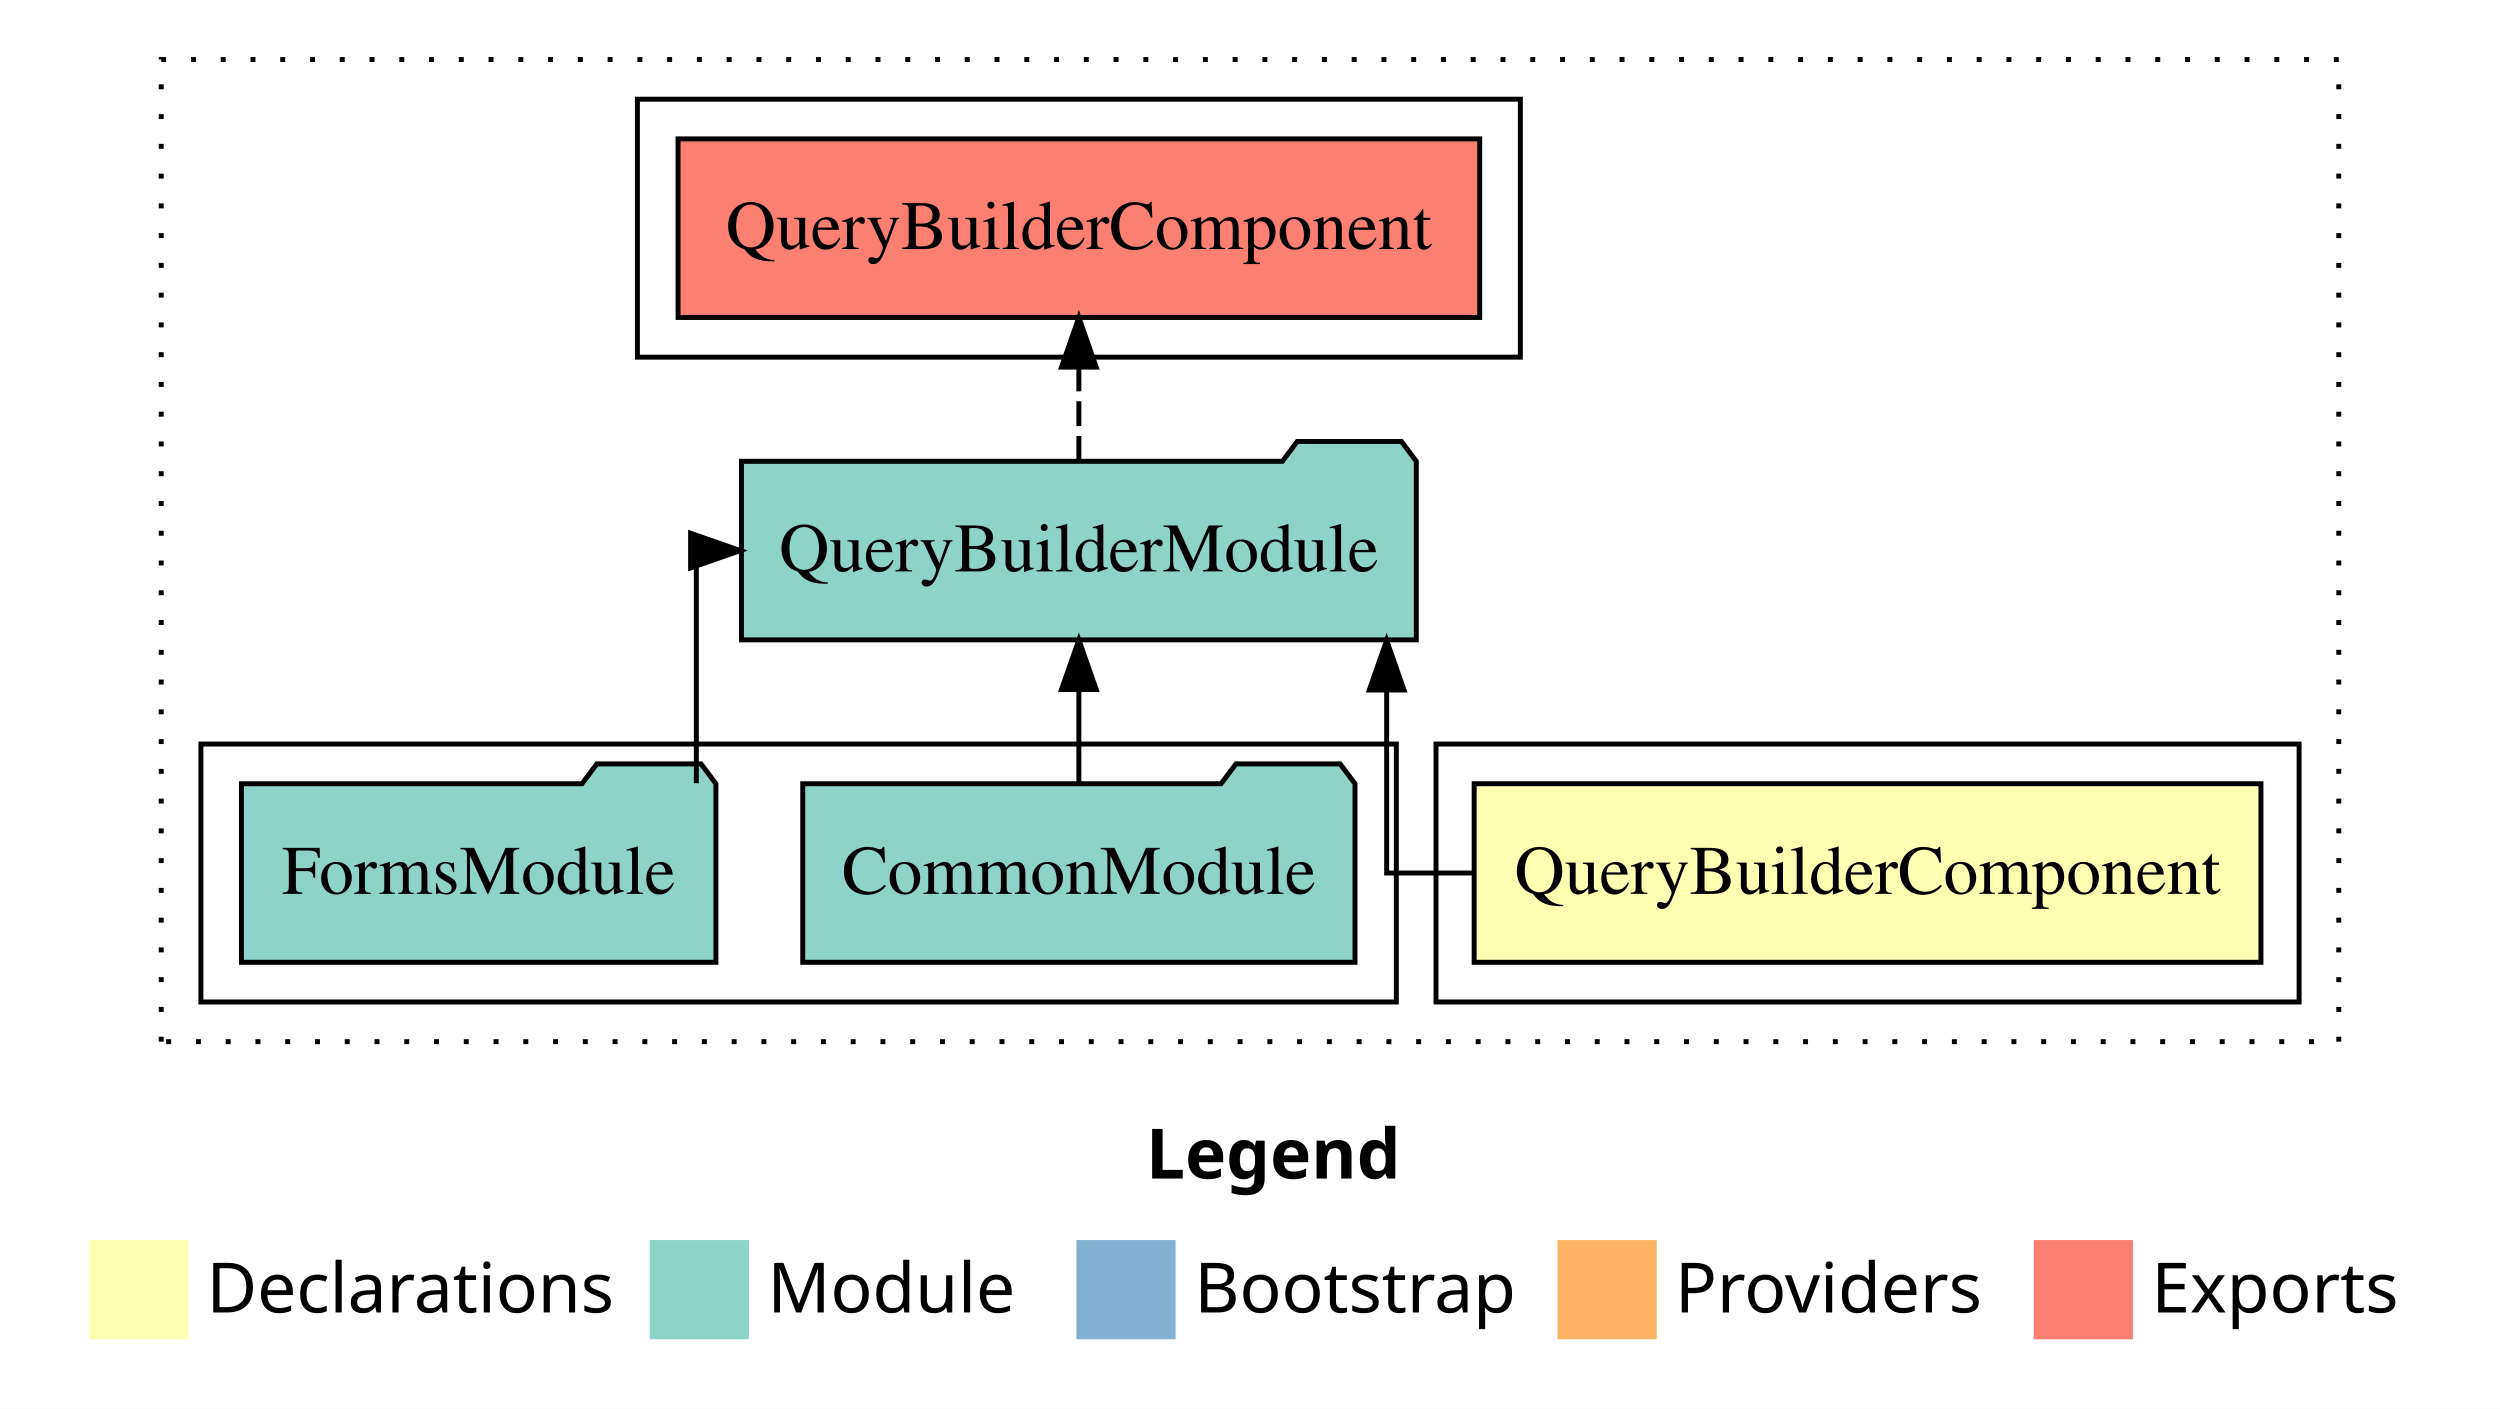
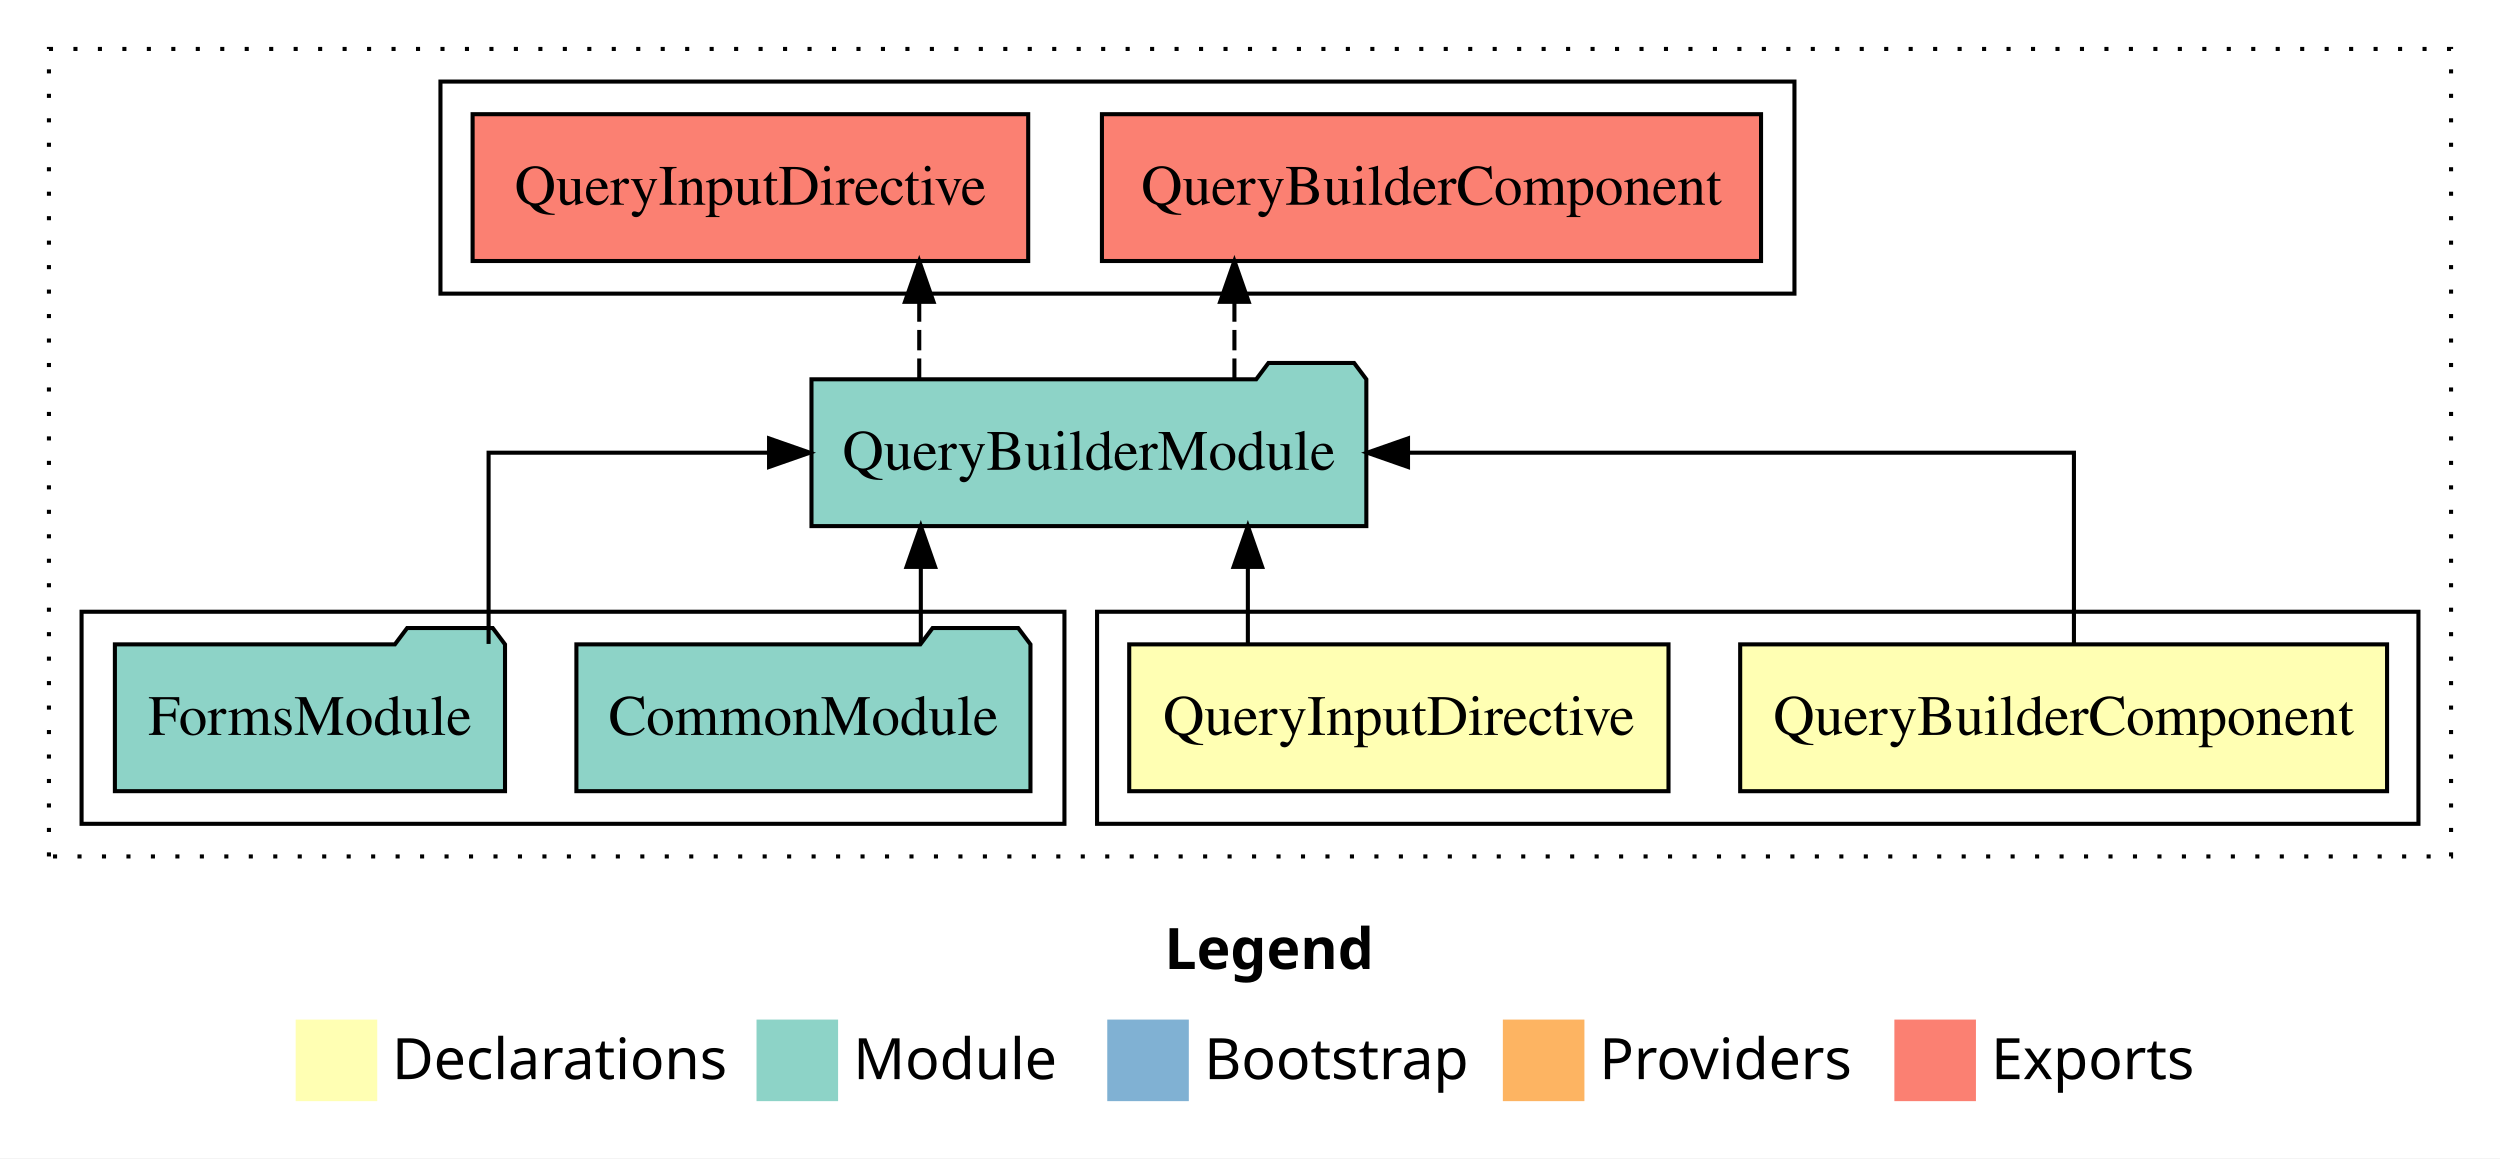
- <svg xmlns="http://www.w3.org/2000/svg" width="504pt" height="284pt" viewBox="0.00 0.00 504.00 284.00">
+ <svg xmlns="http://www.w3.org/2000/svg" width="613pt" height="284pt" viewBox="0.00 0.00 613.00 284.00">
  <g id="graph0" class="graph" transform="scale(1 1) rotate(0) translate(4 280)">
-     <polygon fill="#ffffff" stroke="transparent" points="-4,4 -4,-280 500,-280 500,4 -4,4" />
-     <text text-anchor="start" x="227.009" y="-42.4" font-family="sans-serif" font-weight="bold" font-size="14.00" fill="#000000">Legend</text>
-     <polygon fill="#ffffb3" stroke="transparent" points="14,-10 14,-30 34,-30 34,-10 14,-10" />
-     <text text-anchor="start" x="37.629" y="-15.4" font-family="sans-serif" font-size="14.00" fill="#000000">  Declarations</text>
-     <polygon fill="#8dd3c7" stroke="transparent" points="127,-10 127,-30 147,-30 147,-10 127,-10" />
-     <text text-anchor="start" x="150.725" y="-15.4" font-family="sans-serif" font-size="14.00" fill="#000000">  Module</text>
-     <polygon fill="#80b1d3" stroke="transparent" points="213,-10 213,-30 233,-30 233,-10 213,-10" />
-     <text text-anchor="start" x="236.781" y="-15.4" font-family="sans-serif" font-size="14.00" fill="#000000">  Bootstrap</text>
-     <polygon fill="#fdb462" stroke="transparent" points="310,-10 310,-30 330,-30 330,-10 310,-10" />
-     <text text-anchor="start" x="333.673" y="-15.4" font-family="sans-serif" font-size="14.00" fill="#000000">  Providers</text>
-     <polygon fill="#fb8072" stroke="transparent" points="406,-10 406,-30 426,-30 426,-10 406,-10" />
-     <text text-anchor="start" x="429.726" y="-15.4" font-family="sans-serif" font-size="14.00" fill="#000000">  Exports</text>
+     <polygon fill="#ffffff" stroke="transparent" points="-4,4 -4,-280 609,-280 609,4 -4,4" />
+     <text text-anchor="start" x="281.509" y="-42.4" font-family="sans-serif" font-weight="bold" font-size="14.00" fill="#000000">Legend</text>
+     <polygon fill="#ffffb3" stroke="transparent" points="68.5,-10 68.5,-30 88.5,-30 88.5,-10 68.5,-10" />
+     <text text-anchor="start" x="92.129" y="-15.4" font-family="sans-serif" font-size="14.00" fill="#000000">  Declarations</text>
+     <polygon fill="#8dd3c7" stroke="transparent" points="181.5,-10 181.5,-30 201.5,-30 201.5,-10 181.5,-10" />
+     <text text-anchor="start" x="205.225" y="-15.4" font-family="sans-serif" font-size="14.00" fill="#000000">  Module</text>
+     <polygon fill="#80b1d3" stroke="transparent" points="267.5,-10 267.5,-30 287.5,-30 287.5,-10 267.5,-10" />
+     <text text-anchor="start" x="291.281" y="-15.4" font-family="sans-serif" font-size="14.00" fill="#000000">  Bootstrap</text>
+     <polygon fill="#fdb462" stroke="transparent" points="364.5,-10 364.5,-30 384.5,-30 384.5,-10 364.5,-10" />
+     <text text-anchor="start" x="388.173" y="-15.4" font-family="sans-serif" font-size="14.00" fill="#000000">  Providers</text>
+     <polygon fill="#fb8072" stroke="transparent" points="460.5,-10 460.5,-30 480.5,-30 480.5,-10 460.5,-10" />
+     <text text-anchor="start" x="484.226" y="-15.4" font-family="sans-serif" font-size="14.00" fill="#000000">  Exports</text>
    <g id="clust1" class="cluster">
-       <polygon fill="none" stroke="#000000" stroke-dasharray="1,5" points="28.5,-70 28.5,-268 467.5,-268 467.5,-70 28.5,-70" />
+       <polygon fill="none" stroke="#000000" stroke-dasharray="1,5" points="8,-70 8,-268 597,-268 597,-70 8,-70" />
    </g>
    <g id="clust2" class="cluster">
-       <polygon fill="none" stroke="#000000" points="285.5,-78 285.5,-130 459.5,-130 459.5,-78 285.5,-78" />
-     </g>
-     <g id="clust4" class="cluster">
-       <polygon fill="none" stroke="#000000" points="36.5,-78 36.5,-130 277.5,-130 277.5,-78 36.5,-78" />
+       <polygon fill="none" stroke="#000000" points="265,-78 265,-130 589,-130 589,-78 265,-78" />
    </g>
    <g id="clust5" class="cluster">
-       <polygon fill="none" stroke="#000000" points="124.5,-208 124.5,-260 302.5,-260 302.5,-208 124.5,-208" />
+       <polygon fill="none" stroke="#000000" points="16,-78 16,-130 257,-130 257,-78 16,-78" />
+     </g>
+     <g id="clust6" class="cluster">
+       <polygon fill="none" stroke="#000000" points="104,-208 104,-260 436,-260 436,-208 104,-208" />
    </g>
    <g id="node1" class="node">
-       <polygon fill="#ffffb3" stroke="#000000" points="451.808,-122 293.192,-122 293.192,-86 451.808,-86 451.808,-122" />
-       <text text-anchor="middle" x="372.5" y="-99.8" font-family="Times,serif" font-size="14.00" fill="#000000">QueryBuilderComponent</text>
+       <polygon fill="#ffffb3" stroke="#000000" points="581.308,-122 422.692,-122 422.692,-86 581.308,-86 581.308,-122" />
+       <text text-anchor="middle" x="502" y="-99.8" font-family="Times,serif" font-size="14.00" fill="#000000">QueryBuilderComponent</text>
+     </g>
+     <g id="node3" class="node">
+       <polygon fill="#8dd3c7" stroke="#000000" points="331.025,-187 328.025,-191 307.025,-191 304.025,-187 194.975,-187 194.975,-151 331.025,-151 331.025,-187" />
+       <text text-anchor="middle" x="263" y="-164.8" font-family="Times,serif" font-size="14.00" fill="#000000">QueryBuilderModule</text>
+     </g>
+     <g id="edge1" class="edge">
+       <path fill="none" stroke="#000000" d="M504.529,-122.106C504.529,-141.339 504.529,-169 504.529,-169 504.529,-169 341.244,-169 341.244,-169" />
+       <polygon fill="#000000" stroke="#000000" points="341.244,-165.5 331.244,-169 341.244,-172.5 341.244,-165.5" />
    </g>
    <g id="node2" class="node">
-       <polygon fill="#8dd3c7" stroke="#000000" points="281.525,-187 278.525,-191 257.525,-191 254.525,-187 145.475,-187 145.475,-151 281.525,-151 281.525,-187" />
-       <text text-anchor="middle" x="213.5" y="-164.8" font-family="Times,serif" font-size="14.00" fill="#000000">QueryBuilderModule</text>
+       <polygon fill="#ffffb3" stroke="#000000" points="405.116,-122 272.884,-122 272.884,-86 405.116,-86 405.116,-122" />
+       <text text-anchor="middle" x="339" y="-99.8" font-family="Times,serif" font-size="14.00" fill="#000000">QueryInputDirective</text>
    </g>
-     <g id="edge1" class="edge">
-       <path fill="none" stroke="#000000" d="M293.33,-104C282.797,-104 275.548,-104 275.548,-104 275.548,-104 275.548,-140.894 275.548,-140.894" />
-       <polygon fill="#000000" stroke="#000000" points="272.048,-140.894 275.548,-150.894 279.048,-140.894 272.048,-140.894" />
+     <g id="edge2" class="edge">
+       <path fill="none" stroke="#000000" d="M301.977,-122.106C301.977,-122.106 301.977,-140.991 301.977,-140.991" />
+       <polygon fill="#000000" stroke="#000000" points="298.477,-140.991 301.977,-150.991 305.477,-140.991 298.477,-140.991" />
+     </g>
+     <g id="node6" class="node">
+       <polygon fill="#fb8072" stroke="#000000" points="427.807,-252 266.193,-252 266.193,-216 427.807,-216 427.807,-252" />
+       <text text-anchor="middle" x="347" y="-229.8" font-family="Times,serif" font-size="14.00" fill="#000000">QueryBuilderComponent </text>
+     </g>
+     <g id="edge5" class="edge">
+       <path fill="none" stroke="#000000" stroke-dasharray="5,2" d="M298.679,-187.106C298.679,-187.106 298.679,-205.991 298.679,-205.991" />
+       <polygon fill="#000000" stroke="#000000" points="295.179,-205.991 298.679,-215.991 302.179,-205.991 295.179,-205.991" />
+     </g>
+     <g id="node7" class="node">
+       <polygon fill="#fb8072" stroke="#000000" points="248.116,-252 111.884,-252 111.884,-216 248.116,-216 248.116,-252" />
+       <text text-anchor="middle" x="180" y="-229.8" font-family="Times,serif" font-size="14.00" fill="#000000">QueryInputDirective </text>
+     </g>
+     <g id="edge6" class="edge">
+       <path fill="none" stroke="#000000" stroke-dasharray="5,2" d="M221.398,-187.106C221.398,-187.106 221.398,-205.991 221.398,-205.991" />
+       <polygon fill="#000000" stroke="#000000" points="217.898,-205.991 221.398,-215.991 224.898,-205.991 217.898,-205.991" />
+     </g>
+     <g id="node4" class="node">
+       <polygon fill="#8dd3c7" stroke="#000000" points="248.668,-122 245.668,-126 224.668,-126 221.668,-122 137.332,-122 137.332,-86 248.668,-86 248.668,-122" />
+       <text text-anchor="middle" x="193" y="-99.8" font-family="Times,serif" font-size="14.00" fill="#000000">CommonModule</text>
+     </g>
+     <g id="edge3" class="edge">
+       <path fill="none" stroke="#000000" d="M221.786,-122.106C221.786,-122.106 221.786,-140.991 221.786,-140.991" />
+       <polygon fill="#000000" stroke="#000000" points="218.286,-140.991 221.786,-150.991 225.286,-140.991 218.286,-140.991" />
    </g>
    <g id="node5" class="node">
-       <polygon fill="#fb8072" stroke="#000000" points="294.307,-252 132.693,-252 132.693,-216 294.307,-216 294.307,-252" />
-       <text text-anchor="middle" x="213.5" y="-229.8" font-family="Times,serif" font-size="14.00" fill="#000000">QueryBuilderComponent </text>
+       <polygon fill="#8dd3c7" stroke="#000000" points="119.829,-122 116.829,-126 95.829,-126 92.829,-122 24.171,-122 24.171,-86 119.829,-86 119.829,-122" />
+       <text text-anchor="middle" x="72" y="-99.8" font-family="Times,serif" font-size="14.00" fill="#000000">FormsModule</text>
    </g>
    <g id="edge4" class="edge">
-       <path fill="none" stroke="#000000" stroke-dasharray="5,2" d="M213.5,-187.106C213.5,-187.106 213.5,-205.991 213.5,-205.991" />
-       <polygon fill="#000000" stroke="#000000" points="210,-205.991 213.5,-215.991 217,-205.991 210,-205.991" />
-     </g>
-     <g id="node3" class="node">
-       <polygon fill="#8dd3c7" stroke="#000000" points="269.168,-122 266.168,-126 245.168,-126 242.168,-122 157.832,-122 157.832,-86 269.168,-86 269.168,-122" />
-       <text text-anchor="middle" x="213.5" y="-99.8" font-family="Times,serif" font-size="14.00" fill="#000000">CommonModule</text>
-     </g>
-     <g id="edge2" class="edge">
-       <path fill="none" stroke="#000000" d="M213.5,-122.106C213.5,-122.106 213.5,-140.991 213.5,-140.991" />
-       <polygon fill="#000000" stroke="#000000" points="210,-140.991 213.5,-150.991 217,-140.991 210,-140.991" />
-     </g>
-     <g id="node4" class="node">
-       <polygon fill="#8dd3c7" stroke="#000000" points="140.329,-122 137.329,-126 116.329,-126 113.329,-122 44.671,-122 44.671,-86 140.329,-86 140.329,-122" />
-       <text text-anchor="middle" x="92.5" y="-99.8" font-family="Times,serif" font-size="14.00" fill="#000000">FormsModule</text>
-     </g>
-     <g id="edge3" class="edge">
-       <path fill="none" stroke="#000000" d="M136.38,-122.106C136.38,-141.339 136.38,-169 136.38,-169 136.38,-169 137.265,-169 137.265,-169" />
-       <polygon fill="#000000" stroke="#000000" points="135.227,-172.5 145.227,-169 135.227,-165.5 135.227,-172.5" />
+       <path fill="none" stroke="#000000" d="M115.803,-122.106C115.803,-141.339 115.803,-169 115.803,-169 115.803,-169 184.573,-169 184.573,-169" />
+       <polygon fill="#000000" stroke="#000000" points="184.573,-172.5 194.573,-169 184.573,-165.5 184.573,-172.5" />
    </g>
  </g>
</svg>
